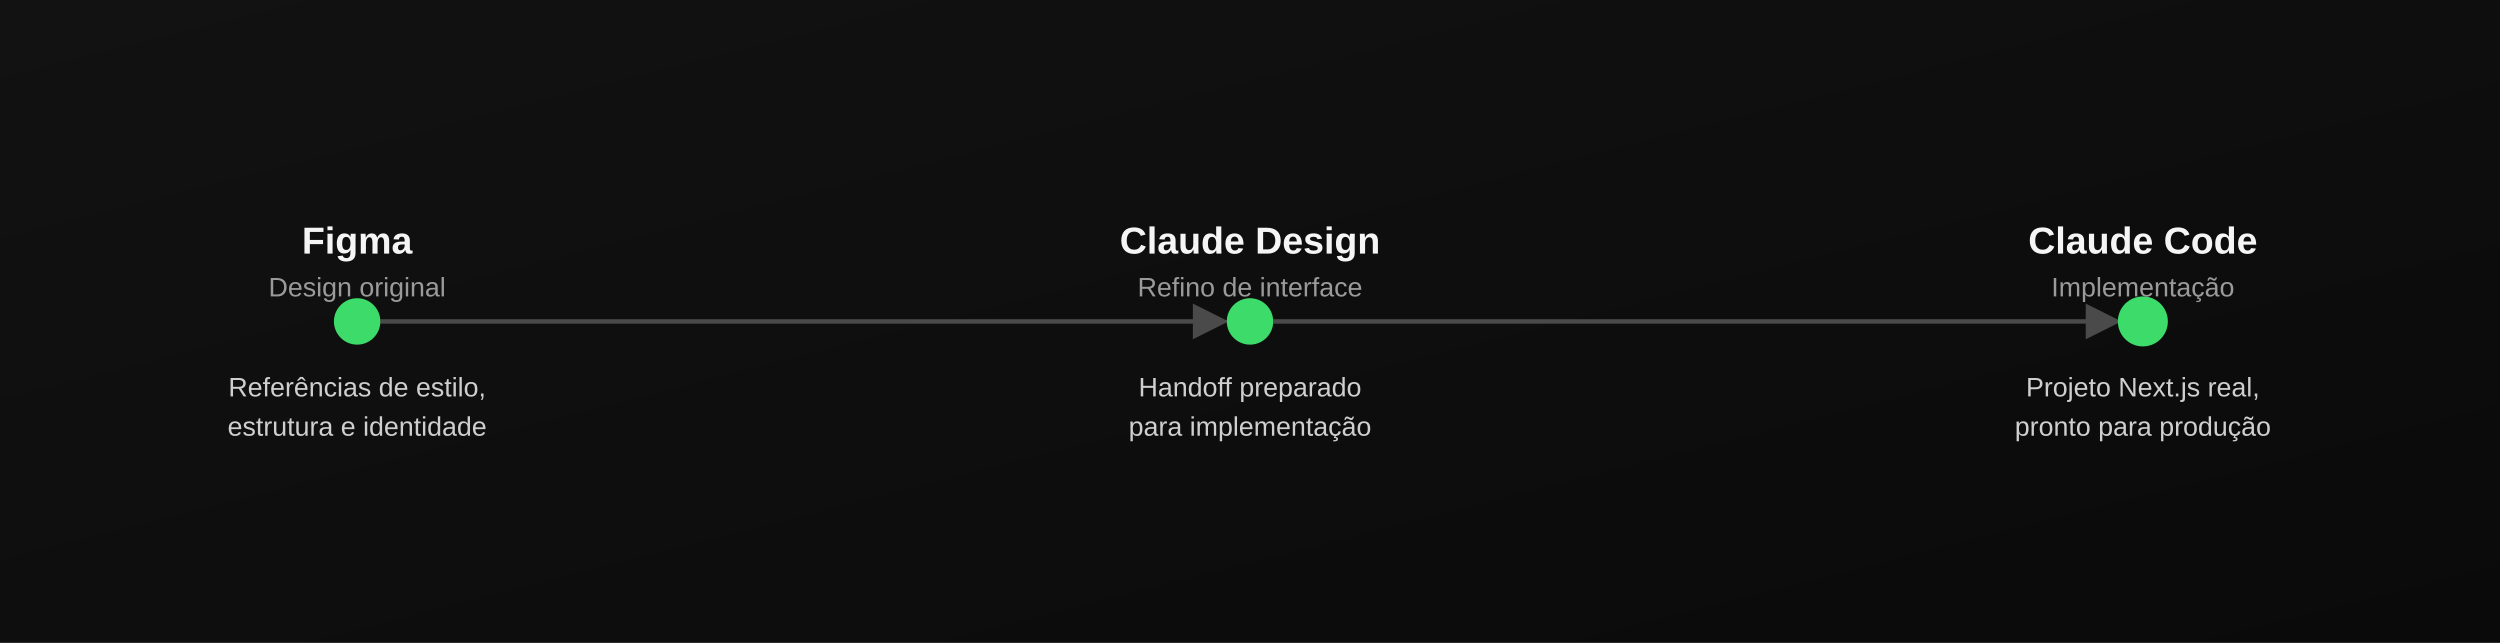
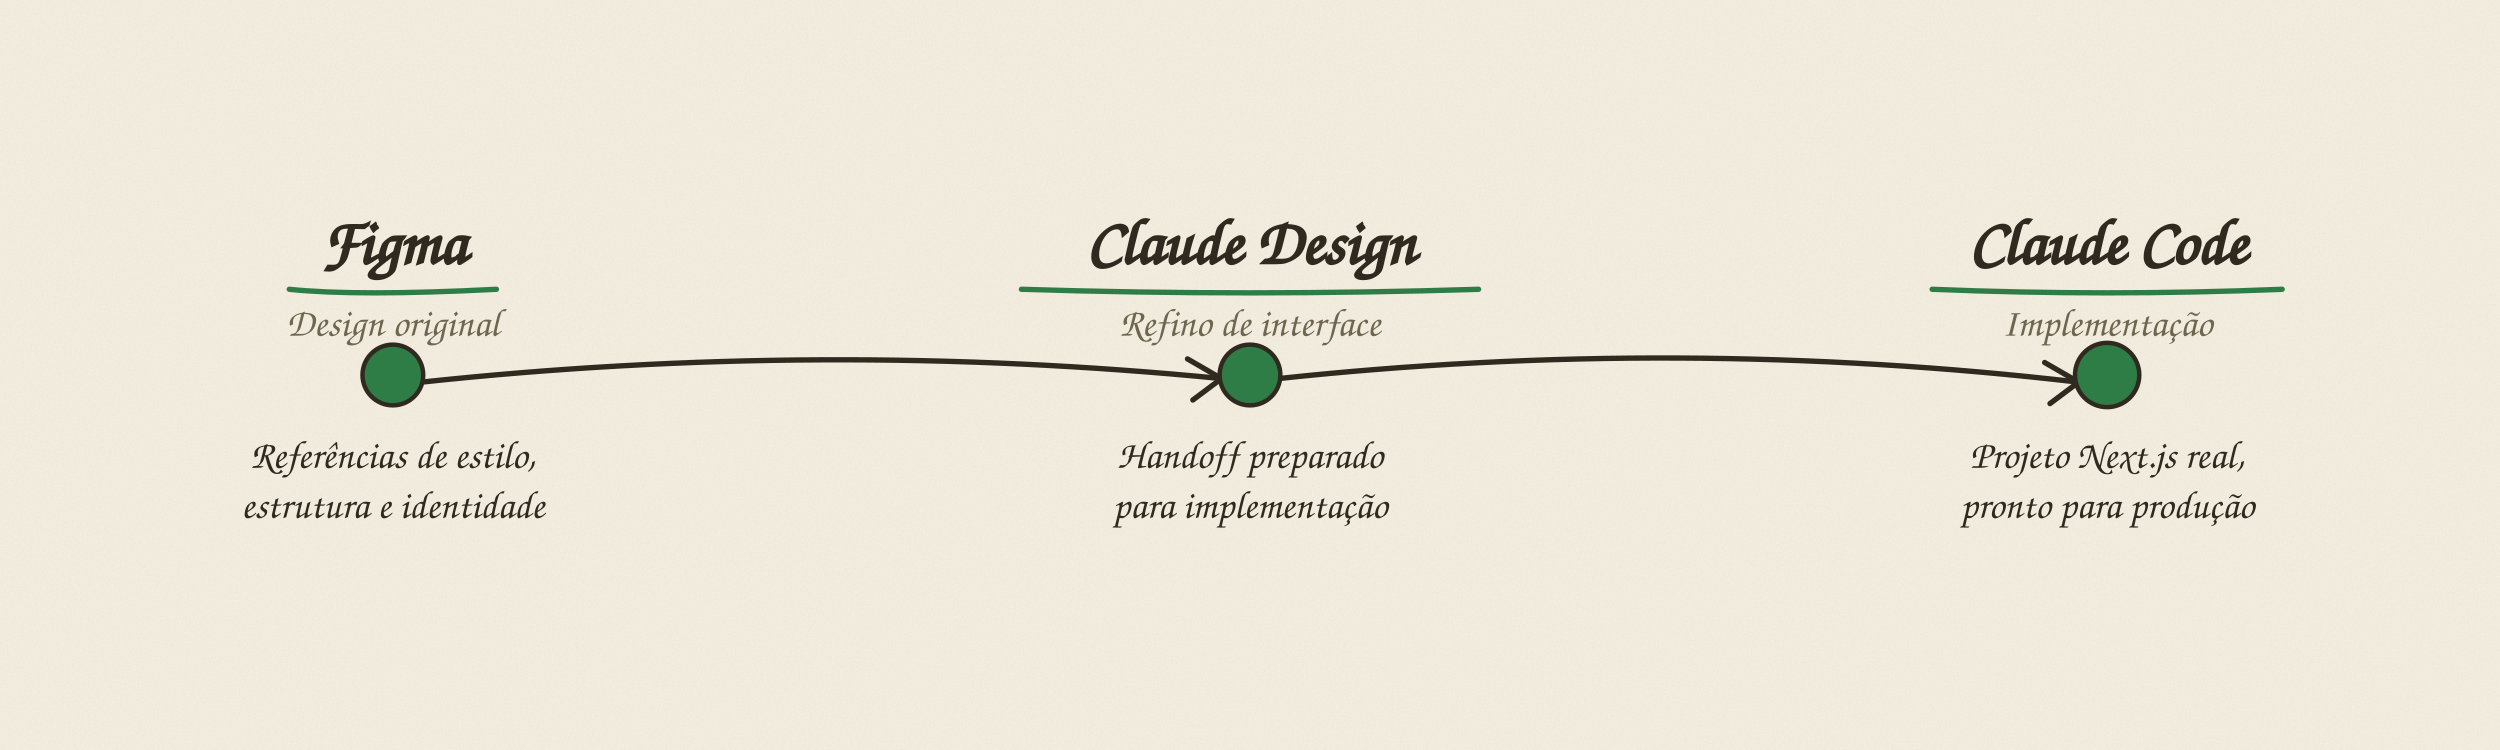
- <svg xmlns="http://www.w3.org/2000/svg" viewBox="0 0 1400 360">
+ <svg xmlns="http://www.w3.org/2000/svg" viewBox="0 0 1400 420">
  <defs>
-     <linearGradient id="bgHandoffPt" x1="0" y1="0" x2="1" y2="1">
-       <stop offset="0%" stop-color="#121212" />
-       <stop offset="100%" stop-color="#0a0a0a" />
-     </linearGradient>
-     <marker id="arrowPt" viewBox="0 0 10 10" refX="8" refY="5" markerWidth="8" markerHeight="8" orient="auto-start-reverse">
-       <path d="M0 0 L10 5 L0 10 z" fill="#4a4a4a" />
-     </marker>
+     <filter id="paperNoisePt" x="-5%" y="-5%" width="110%" height="110%">
+       <feTurbulence type="fractalNoise" baseFrequency="0.9" numOctaves="2" result="noise" />
+       <feColorMatrix in="noise" type="matrix" values="0 0 0 0 0  0 0 0 0 0  0 0 0 0 0  0 0 0 0.03 0" />
+     </filter>
  </defs>
-   <rect width="1400" height="360" fill="url(#bgHandoffPt)" />
-   <line x1="213" y1="180" x2="684" y2="180" stroke="#4a4a4a" stroke-width="2.5" marker-end="url(#arrowPt)" />
-   <line x1="713" y1="180" x2="1184" y2="180" stroke="#4a4a4a" stroke-width="2.5" marker-end="url(#arrowPt)" />
-   <g font-family="Arial, sans-serif">
-     <g transform="translate(200,180)">
-       <circle r="13" fill="#3ddc6a" />
-       <text y="-38" text-anchor="middle" fill="#f5f5f5" font-size="21" font-weight="700">Figma</text>
-       <text y="-14" text-anchor="middle" fill="#9a9a9a" font-size="15">Design original</text>
-       <text y="42" text-anchor="middle" fill="#cfcfcf" font-size="15">Referências de estilo,</text>
-       <text y="64" text-anchor="middle" fill="#cfcfcf" font-size="15">estrutura e identidade</text>
+   <rect width="1400" height="420" fill="#f4efe0" />
+   <rect width="1400" height="420" filter="url(#paperNoisePt)" />
+   <g font-family="'Comic Sans MS','Segoe Print','Bradley Hand',cursive" fill="none">
+     <path d="M236,214 Q460,190 684,212" stroke="#30291f" stroke-width="3" stroke-linecap="round" />
+     <path d="M684,212 L665,201" stroke="#30291f" stroke-width="3" stroke-linecap="round" />
+     <path d="M684,212 L668,224" stroke="#30291f" stroke-width="3" stroke-linecap="round" />
+     <path d="M716,212 Q940,188 1164,214" stroke="#30291f" stroke-width="3" stroke-linecap="round" />
+     <path d="M1164,214 L1145,203" stroke="#30291f" stroke-width="3" stroke-linecap="round" />
+     <path d="M1164,214 L1148,226" stroke="#30291f" stroke-width="3" stroke-linecap="round" />
+   </g>
+   <g font-family="'Comic Sans MS','Segoe Print','Bradley Hand',cursive">
+     <g transform="translate(220,210)">
+       <circle r="17" fill="#2f7d46" stroke="#30291f" stroke-width="2.5" />
+       <text y="-62" text-anchor="middle" fill="#30291f" font-size="36" font-weight="700">Figma</text>
+       <path d="M-58,-48 Q-20,-44 58,-48" stroke="#2f7d46" stroke-width="3" fill="none" stroke-linecap="round" />
+       <text y="-22" text-anchor="middle" fill="#6f6650" font-size="22">Design original</text>
+       <text y="52" text-anchor="middle" fill="#30291f" font-size="22">Referências de estilo,</text>
+       <text y="80" text-anchor="middle" fill="#30291f" font-size="22">estrutura e identidade</text>
    </g>
-     <g transform="translate(700,180)">
-       <circle r="13" fill="#3ddc6a" />
-       <text y="-38" text-anchor="middle" fill="#f5f5f5" font-size="21" font-weight="700">Claude Design</text>
-       <text y="-14" text-anchor="middle" fill="#9a9a9a" font-size="15">Refino de interface</text>
-       <text y="42" text-anchor="middle" fill="#cfcfcf" font-size="15">Handoff preparado</text>
-       <text y="64" text-anchor="middle" fill="#cfcfcf" font-size="15">para implementação</text>
+     <g transform="translate(700,210)">
+       <circle r="17" fill="#2f7d46" stroke="#30291f" stroke-width="2.5" />
+       <text y="-62" text-anchor="middle" fill="#30291f" font-size="36" font-weight="700">Claude Design</text>
+       <path d="M-128,-48 Q0,-44 128,-48" stroke="#2f7d46" stroke-width="3" fill="none" stroke-linecap="round" />
+       <text y="-22" text-anchor="middle" fill="#6f6650" font-size="22">Refino de interface</text>
+       <text y="52" text-anchor="middle" fill="#30291f" font-size="22">Handoff preparado</text>
+       <text y="80" text-anchor="middle" fill="#30291f" font-size="22">para implementação</text>
    </g>
-     <g transform="translate(1200,180)">
-       <circle r="14" fill="#3ddc6a" />
-       <text y="-38" text-anchor="middle" fill="#f5f5f5" font-size="21" font-weight="700">Claude Code</text>
-       <text y="-14" text-anchor="middle" fill="#9a9a9a" font-size="15">Implementação</text>
-       <text y="42" text-anchor="middle" fill="#cfcfcf" font-size="15">Projeto Next.js real,</text>
-       <text y="64" text-anchor="middle" fill="#cfcfcf" font-size="15">pronto para produção</text>
+     <g transform="translate(1180,210)">
+       <circle r="18" fill="#2f7d46" stroke="#30291f" stroke-width="2.5" />
+       <text y="-62" text-anchor="middle" fill="#30291f" font-size="36" font-weight="700">Claude Code</text>
+       <path d="M-98,-48 Q0,-44 98,-48" stroke="#2f7d46" stroke-width="3" fill="none" stroke-linecap="round" />
+       <text y="-22" text-anchor="middle" fill="#6f6650" font-size="22">Implementação</text>
+       <text y="52" text-anchor="middle" fill="#30291f" font-size="22">Projeto Next.js real,</text>
+       <text y="80" text-anchor="middle" fill="#30291f" font-size="22">pronto para produção</text>
    </g>
  </g>
</svg>
